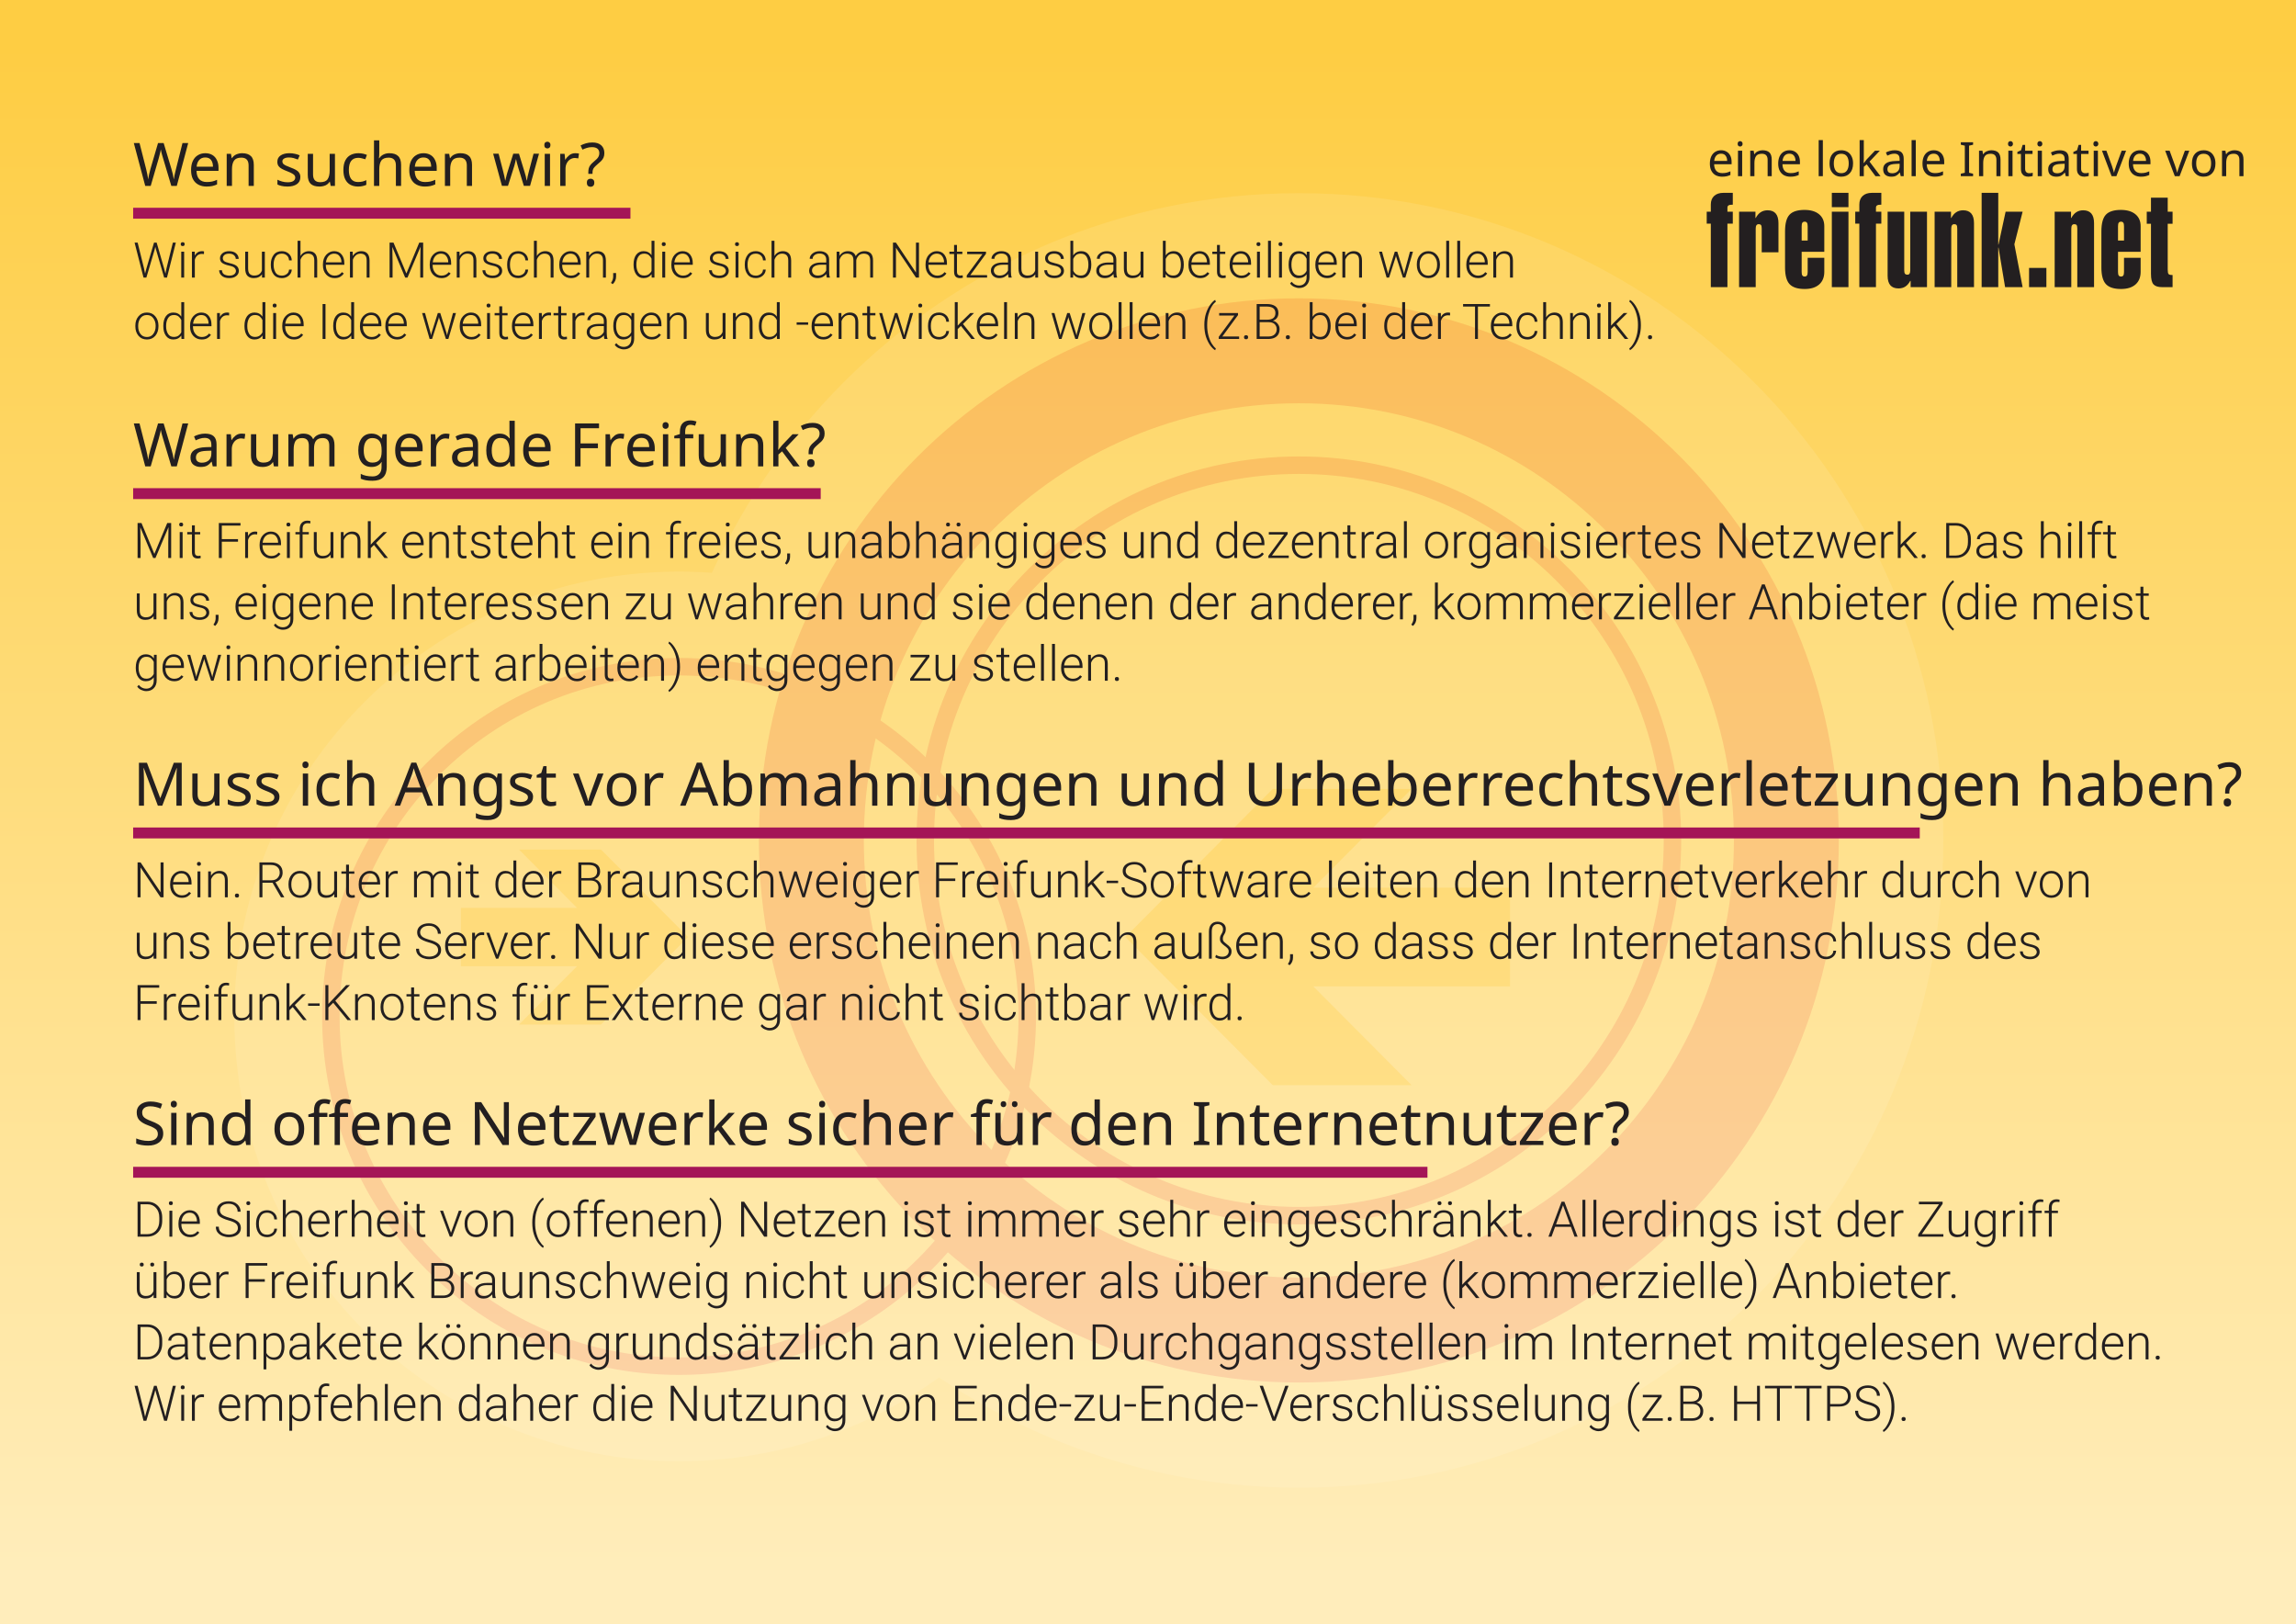
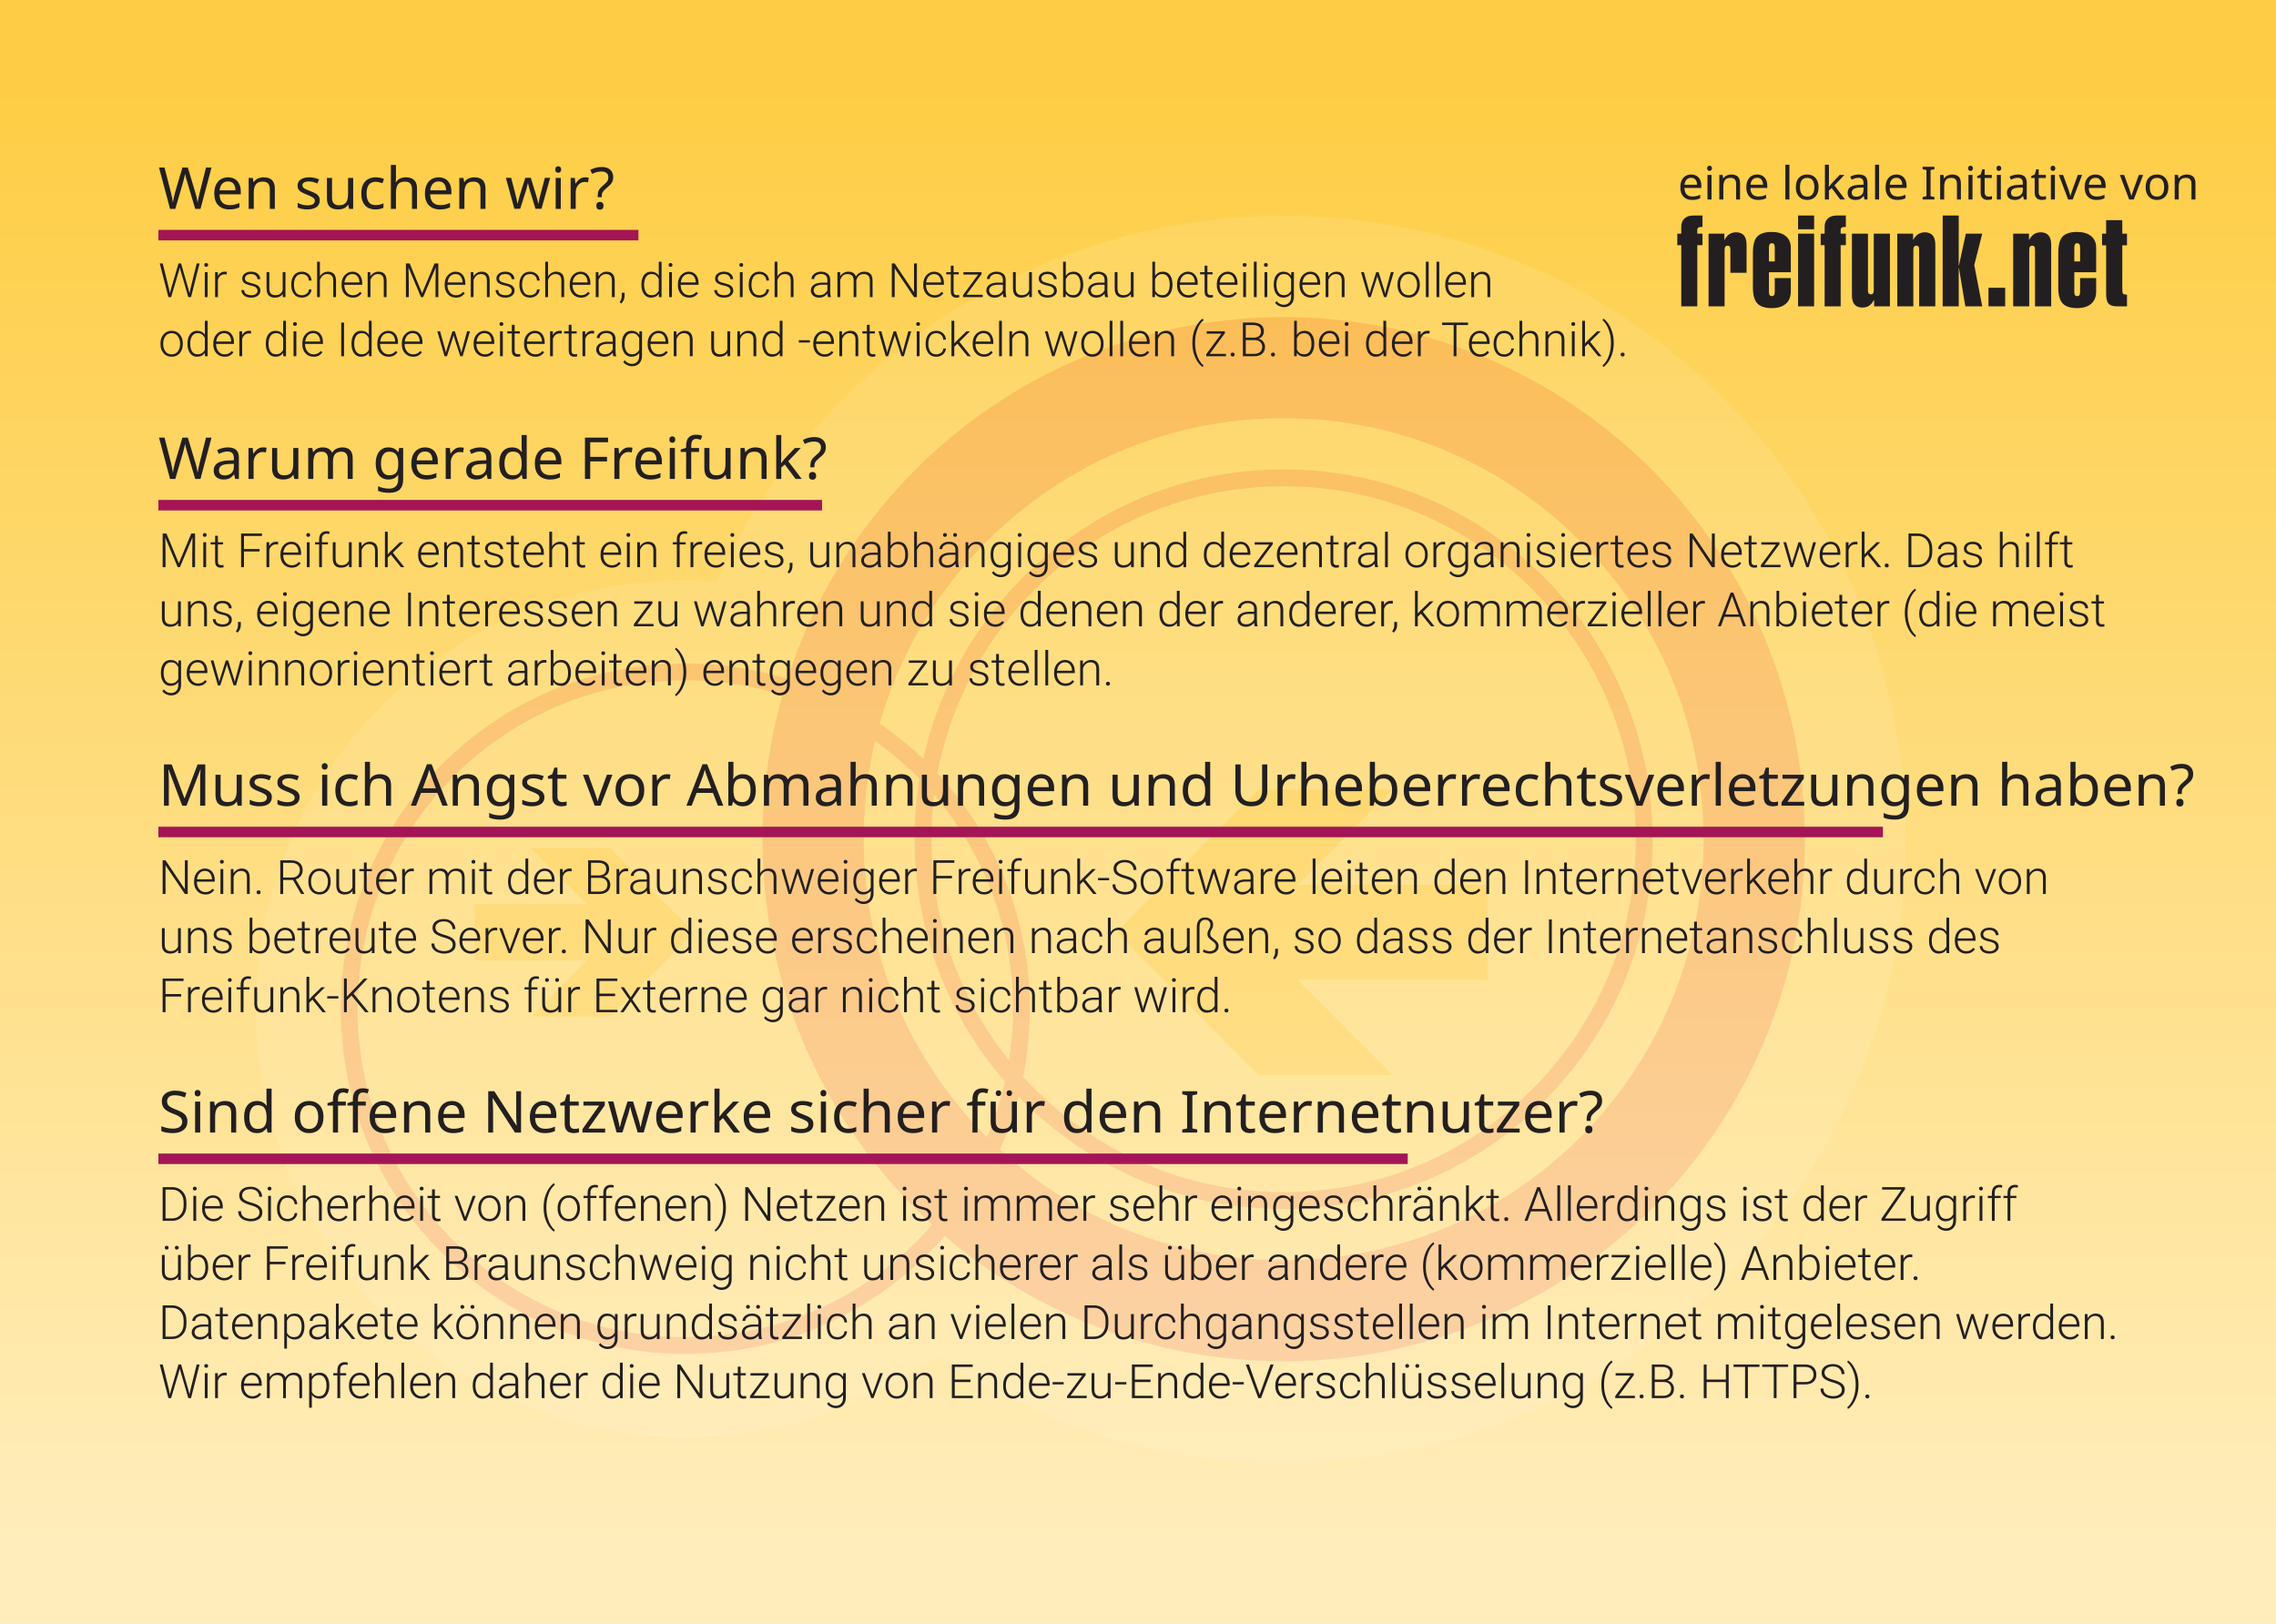
- <svg xmlns="http://www.w3.org/2000/svg" xmlns:xlink="http://www.w3.org/1999/xlink" id="svg3300" version="1.1" width="526.175" height="372.05" xml:space="preserve">
+ <svg xmlns="http://www.w3.org/2000/svg" xmlns:xlink="http://www.w3.org/1999/xlink" id="svg3300" version="1.1" width="531.496" height="379.134" xml:space="preserve">
  <defs id="defs3304">
    <clipPath clipPathUnits="userSpaceOnUse" id="clipPath3316">
      <path d="m 0,0 0,2976 4209,0 L 4209,0 0,0 z" id="path3318" />
    </clipPath>
    <clipPath clipPathUnits="userSpaceOnUse" id="clipPath3322">
      <path d="m 4209.45,-28.082 -4209.45,0 0,3004.462 4209.45,0 0,-3004.462 m -1676.42,304.461 0,0 c 653.38,0 1183.03,531.883 1183.03,1188.001 l 0,0 c 0,656.12 -529.65,1188 -1183.03,1188 -478.94,0 -891.38,-285.76 -1077.47,-696.79 -19.94,1.46 -40.05,2.2 -60.36,2.2 -450.938,0 -816.477,-365.55 -816.477,-816.48 0,-450.919 365.539,-816.47 816.477,-816.47 178.15,0 342.97,57.051 477.19,153.89 188.65,-127.75 415.99,-202.351 660.64,-202.351" id="path3324" />
    </clipPath>
    <linearGradient x1="0" y1="0" x2="1" y2="0" gradientUnits="userSpaceOnUse" gradientTransform="matrix(0,311.574,311.574,0,218.17,-13.937)" spreadMethod="pad" id="linearGradient3326">
      <stop style="stop-color:#fecd43;stop-opacity:1;" offset="0" id="stop3328" />
      <stop style="stop-color:#ffedbb;stop-opacity:1;" offset="1" id="stop3330" />
    </linearGradient>
    <clipPath clipPathUnits="userSpaceOnUse" id="clipPath3338">
      <path d="m 1395.2,324.84 c -450.938,0 -816.477,365.551 -816.477,816.47 0,450.93 365.539,816.48 816.477,816.48 20.31,0 40.42,-0.74 60.36,-2.2 -22.78,-50.31 -42.19,-102.55 -57.89,-156.32 -0.81,0.01 -1.66,0.01 -2.48,0.01 -361.96,-0.02 -655.268,-294.62 -655.272,-657.97 l 16.031,0 16.031,0 -16.031,0 -16.031,0 c 0.004,-363.341 293.312,-657.951 655.272,-657.958 126.83,0 245.23,36.168 345.54,98.796 41.35,-37.476 85.32,-72.039 131.66,-103.418 C 1738.17,381.891 1573.35,324.84 1395.2,324.84 m -0.01,190.57 C 1223.06,515.422 1067.37,585.422 954.535,698.711 841.727,812.02 771.988,968.398 771.98,1141.31 c 0.008,172.92 69.747,329.3 182.555,442.61 111.435,111.88 264.665,181.54 434.255,183.26 -25.3,-96.67 -38.77,-198.16 -38.77,-302.8 0,-41.01 2.07,-81.55 6.11,-121.48 l -104.22,104.69 -150.52,0 106.55,-107.04 -213.28,-0.01 0,-107.07 213.28,0.03 -106.55,-107.05 150.52,0 118.2,118.74 c 46.38,-249.71 170.53,-471.928 346.28,-640.362 -93.8,-56.777 -203.66,-89.406 -321.2,-89.418" id="path3340" />
    </clipPath>
    <linearGradient x1="0" y1="0" x2="1" y2="0" gradientUnits="userSpaceOnUse" gradientTransform="matrix(0,311.574,311.574,0,218.17,-13.937)" spreadMethod="pad" id="linearGradient3342">
      <stop style="stop-opacity:1;stop-color:#ffffff" offset="0" id="stop3344" />
      <stop style="stop-opacity:1;stop-color:#fcd053" offset="1" id="stop3346" />
    </linearGradient>
    <clipPath clipPathUnits="userSpaceOnUse" id="clipPath3354">
      <path d="m 2533.03,276.379 0,0 c -244.65,0 -471.99,74.601 -660.64,202.351 -46.34,31.379 -90.31,65.942 -131.66,103.418 55.33,34.551 105.17,77.161 147.87,126.184 76.8,-66.023 163.82,-120.461 258.43,-160.66 118.64,-50.41 249.28,-78.293 385.89,-78.293 0.04,0 0.08,0 0.11,0 0.07,0 0.12,0 0.2,0 204.96,0.012 396.21,62.812 554.24,170.09 158.15,107.32 283.66,259.07 358.92,437.721 50.17,119.06 77.89,250.13 77.88,387.2 0.03,205.65 -62.42,397.54 -169.24,556.23 -106.81,158.74 -257.94,284.84 -436,360.49 -118.67,50.41 -249.35,78.3 -386,78.28 -0.08,0 -0.12,0 -0.2,0 -204.96,0 -396.21,-62.81 -554.23,-170.09 -158.16,-107.32 -283.66,-259.07 -358.92,-437.72 -11.23,-26.64 -21.34,-53.9 -30.26,-81.69 -60.63,18.87 -125,29.13 -191.75,29.38 15.7,53.77 35.11,106.01 57.89,156.32 186.09,411.03 598.53,696.79 1077.47,696.79 653.38,0 1183.03,-531.88 1183.03,-1188 l 0,0 c 0,-656.118 -529.65,-1188.001 -1183.03,-1188.001 m -816.64,328.449 c -175.75,168.434 -299.9,390.652 -346.28,640.362 l 41.64,41.83 -55.62,55.88 c -4.04,39.93 -6.11,80.47 -6.11,121.48 0,104.64 13.47,206.13 38.77,302.8 2.13,0.02 4.27,0.03 6.4,0.03 64.4,0 126.51,-9.8 184.92,-28 -24.96,-87.38 -38.32,-179.66 -38.31,-274.82 l 96.3,0 96.31,0 -96.31,0 -96.3,0 c -0.04,-205.66 62.42,-397.55 169.24,-556.242 44.06,-65.488 95.65,-125.41 153.58,-178.527 -9.24,-10.621 -18.85,-20.941 -28.77,-30.91 -35.79,-35.93 -75.9,-67.512 -119.46,-93.883 m 816.64,57.16 c -165.65,0.043 -318.72,50.391 -446.3,136.871 -32.87,22.301 -64.02,47.012 -93.17,73.86 14.45,32.41 26.37,66.222 35.5,101.152 127.56,-132.121 306.19,-214.23 503.97,-214.242 387.69,0.012 701.86,315.581 701.86,704.761 0,389.18 -314.17,704.74 -701.86,704.76 -335.42,-0.02 -615.81,-236.22 -685.33,-551.95 -25.71,24.66 -53.42,47.24 -82.86,67.47 23.33,82.3 59.41,159.13 106,228.43 86.18,128.13 208.34,229.94 351.49,290.72 95.47,40.54 200.22,62.95 310.7,62.96 165.65,-0.04 318.73,-50.39 446.3,-136.87 127.51,-86.49 228.96,-209.17 289.55,-353.09 40.41,-95.97 62.77,-201.32 62.78,-312.43 -0.04,-166.61 -50.27,-320.54 -136.44,-448.72 C 3109.05,887.551 2986.89,785.73 2843.73,724.949 2748.27,684.422 2643.51,662 2533.03,661.988 m 0,129.703 c -185,0.008 -352.33,75.25 -473.6,197.008 -7.41,7.442 -14.65,15.061 -21.71,22.841 8.36,41.95 12.75,85.35 12.75,129.77 0,173.23 -66.67,330.83 -175.66,448.33 25.41,135.57 91.3,256.71 184.62,350.44 121.27,121.75 288.61,196.99 473.6,197 184.99,-0.01 352.33,-75.25 473.6,-197 121.24,-121.78 196.19,-289.86 196.2,-475.69 -0.01,-185.83 -74.96,-353.92 -196.2,-475.691 -121.27,-121.758 -288.61,-197 -473.6,-197.008 m 206.94,223.469 0,0 -180.43,181.24 361.16,0.03 0,181.21 -361.16,0 180.43,181.25 -254.87,0 -270.64,-271.87 270.64,-271.86 254.87,0 M 1968.9,896.422 c -72.53,72.726 -131.24,159.388 -171.72,255.528 -40.4,95.97 -62.76,201.32 -62.77,312.44 0.01,64.54 7.56,127.19 21.81,187.16 28.39,-20.3 55.03,-42.94 79.63,-67.63 1.53,-1.54 3.07,-3.1 4.59,-4.66 -6.11,-37.39 -9.28,-75.75 -9.28,-114.87 l 16.03,0 16.03,0 -16.03,0 -16.03,0 c 0,-176.73 64.8,-338.3 171.84,-462.01 -8.27,-36.65 -19.74,-72.071 -34.1,-105.958 m 41.88,146.718 c -92.33,115.3 -147.55,261.73 -147.56,421.25 0,28.52 1.77,56.63 5.2,84.21 93.51,-109.48 149.98,-251.69 149.98,-407.29 0,-33.4 -2.6,-66.19 -7.62,-98.17" id="path3356" />
    </clipPath>
    <linearGradient x1="0" y1="0" x2="1" y2="0" gradientUnits="userSpaceOnUse" gradientTransform="matrix(0,311.574,311.574,0,218.17,-13.937)" spreadMethod="pad" id="linearGradient3358">
      <stop style="stop-opacity:1;stop-color:#ffffff" offset="0" id="stop3360" />
      <stop style="stop-opacity:1;stop-color:#fcd053" offset="1" id="stop3362" />
    </linearGradient>
    <clipPath clipPathUnits="userSpaceOnUse" id="clipPath3370">
      <path d="m 1395.19,483.352 c -361.96,0.007 -655.268,294.617 -655.272,657.958 l 16.031,0 16.031,0 -16.031,0 -16.031,0 c 0.004,363.35 293.312,657.95 655.272,657.97 0.82,0 1.67,0 2.48,-0.01 66.75,-0.25 131.12,-10.51 191.75,-29.38 -3.26,-10.16 -6.36,-20.38 -9.31,-30.68 -58.41,18.2 -120.52,28 -184.92,28 -2.13,0 -4.27,-0.01 -6.4,-0.03 C 1219.2,1765.46 1065.97,1695.8 954.535,1583.92 841.727,1470.61 771.988,1314.23 771.98,1141.31 771.988,968.398 841.727,812.02 954.535,698.711 1067.37,585.422 1223.06,515.422 1395.19,515.41 c 117.54,0.012 227.4,32.641 321.2,89.418 43.56,26.371 83.67,57.953 119.46,93.883 9.92,9.969 19.53,20.289 28.77,30.91 7.88,-7.223 15.87,-14.32 23.98,-21.289 -42.7,-49.023 -92.54,-91.633 -147.87,-126.184 -100.31,-62.628 -218.71,-98.796 -345.54,-98.796 m 598.37,389.367 c -8.39,7.722 -16.61,15.621 -24.66,23.703 14.36,33.887 25.83,69.308 34.1,105.958 8.43,-9.739 17.12,-19.239 26.06,-28.509 -9.13,-34.93 -21.05,-68.742 -35.5,-101.152 m 44.16,138.821 c -9.29,10.25 -18.28,20.79 -26.94,31.6 5.02,31.98 7.62,64.77 7.62,98.17 0,155.6 -56.47,297.81 -149.98,407.29 1.72,13.81 3.85,27.5 6.39,41.04 108.99,-117.5 175.66,-275.1 175.66,-448.33 0,-44.42 -4.39,-87.82 -12.75,-129.77 m -197.28,567.72 c -1.52,1.56 -3.06,3.12 -4.59,4.66 -24.6,24.69 -51.24,47.33 -79.63,67.63 2.65,11.14 5.52,22.17 8.62,33.12 29.44,-20.23 57.15,-42.81 82.86,-67.47 -2.75,-12.52 -5.18,-25.18 -7.26,-37.94" id="path3372" />
    </clipPath>
    <linearGradient x1="0" y1="0" x2="1" y2="0" gradientUnits="userSpaceOnUse" gradientTransform="matrix(0,311.574,311.574,0,218.17,-13.937)" spreadMethod="pad" id="linearGradient3374">
      <stop style="stop-opacity:1;stop-color:#f8ccdc" offset="0" id="stop3376" />
      <stop style="stop-opacity:1;stop-color:#f6a344" offset="1" id="stop3378" />
    </linearGradient>
    <clipPath clipPathUnits="userSpaceOnUse" id="clipPath3386">
      <path d="m 2739.97,1015.16 -254.87,0 -270.64,271.86 270.64,271.87 254.87,0 -180.43,-181.25 361.16,0 0,-181.21 -361.16,-0.03 180.43,-181.24" id="path3388" />
    </clipPath>
    <linearGradient x1="0" y1="0" x2="1" y2="0" gradientUnits="userSpaceOnUse" gradientTransform="matrix(0,311.574,311.574,0,218.17,-13.937)" spreadMethod="pad" id="linearGradient3390">
      <stop style="stop-opacity:1;stop-color:#feebca" offset="0" id="stop3392" />
      <stop style="stop-opacity:1;stop-color:#fbbf28" offset="1" id="stop3394" />
    </linearGradient>
    <clipPath clipPathUnits="userSpaceOnUse" id="clipPath3402">
      <path d="m 1251.91,1126.45 -150.52,0 106.55,107.05 -213.28,-0.03 0,107.07 213.28,0.01 -106.55,107.04 150.52,0 104.22,-104.69 55.62,-55.88 -41.64,-41.83 -118.2,-118.74" id="path3404" />
    </clipPath>
    <linearGradient x1="0" y1="0" x2="1" y2="0" gradientUnits="userSpaceOnUse" gradientTransform="matrix(0,311.574,311.574,0,218.17,-13.937)" spreadMethod="pad" id="linearGradient3406">
      <stop style="stop-opacity:1;stop-color:#feebca" offset="0" id="stop3408" />
      <stop style="stop-opacity:1;stop-color:#fbbf28" offset="1" id="stop3410" />
    </linearGradient>
    <clipPath clipPathUnits="userSpaceOnUse" id="clipPath3418">
      <path d="m 2533.23,469.379 c -0.08,0 -0.13,0 -0.2,0 -0.03,0 -0.07,0 -0.11,0 -136.61,0 -267.25,27.883 -385.89,78.293 -94.61,40.199 -181.63,94.637 -258.43,160.66 -8.11,6.969 -16.1,14.066 -23.98,21.289 -57.93,53.117 -109.52,113.039 -153.58,178.527 -106.82,158.692 -169.28,350.582 -169.24,556.242 l 96.3,0 96.31,0 -96.31,0 -96.3,0 c -0.01,95.16 13.35,187.44 38.31,274.82 2.95,10.3 6.05,20.52 9.31,30.68 8.92,27.79 19.03,55.05 30.26,81.69 75.26,178.65 200.76,330.4 358.92,437.72 158.02,107.28 349.27,170.09 554.23,170.09 0.08,0 0.12,0 0.2,0 136.65,0.02 267.33,-27.87 386,-78.28 178.06,-75.65 329.19,-201.75 436,-360.49 106.82,-158.69 169.27,-350.58 169.24,-556.23 0.01,-137.07 -27.71,-268.14 -77.88,-387.2 C 3371.13,898.539 3245.62,746.789 3087.47,639.469 2929.44,532.191 2738.19,469.391 2533.23,469.379 m -539.67,403.34 c 29.15,-26.848 60.3,-51.559 93.17,-73.86 127.58,-86.48 280.65,-136.828 446.3,-136.871 110.48,0.012 215.24,22.434 310.7,62.961 143.16,60.781 265.32,162.602 351.49,290.721 86.17,128.18 136.4,282.11 136.44,448.72 -0.01,111.11 -22.37,216.46 -62.78,312.43 -60.59,143.92 -162.04,266.6 -289.55,353.09 -127.57,86.48 -280.65,136.83 -446.3,136.87 -110.48,-0.01 -215.23,-22.42 -310.7,-62.96 -143.15,-60.78 -265.31,-162.59 -351.49,-290.72 -46.59,-69.3 -82.67,-146.13 -106,-228.43 -3.1,-10.95 -5.97,-21.98 -8.62,-33.12 -14.25,-59.97 -21.8,-122.62 -21.81,-187.16 0.01,-111.12 22.37,-216.47 62.77,-312.44 40.48,-96.14 99.19,-182.802 171.72,-255.528 8.05,-8.082 16.27,-15.981 24.66,-23.703" id="path3420" />
    </clipPath>
    <linearGradient x1="0" y1="0" x2="1" y2="0" gradientUnits="userSpaceOnUse" gradientTransform="matrix(0,311.574,311.574,0,218.17,-13.937)" spreadMethod="pad" id="linearGradient3422">
      <stop style="stop-opacity:1;stop-color:#f8ccdc" offset="0" id="stop3424" />
      <stop style="stop-opacity:1;stop-color:#f6a344" offset="1" id="stop3426" />
    </linearGradient>
    <clipPath clipPathUnits="userSpaceOnUse" id="clipPath3434">
      <path d="m 2533.03,759.629 c -197.78,0.012 -376.41,82.121 -503.97,214.242 -8.94,9.27 -17.63,18.77 -26.06,28.509 -107.04,123.71 -171.84,285.28 -171.84,462.01 l 16.03,0 16.03,0 -16.03,0 -16.03,0 c 0,39.12 3.17,77.48 9.28,114.87 2.08,12.76 4.51,25.42 7.26,37.94 69.52,315.73 349.91,551.93 685.33,551.95 387.69,-0.02 701.86,-315.58 701.86,-704.76 0,-389.18 -314.17,-704.749 -701.86,-704.761 m -495.31,251.911 c 7.06,-7.78 14.3,-15.399 21.71,-22.841 121.27,-121.758 288.6,-197 473.6,-197.008 184.99,0.008 352.33,75.25 473.6,197.008 121.24,121.771 196.19,289.861 196.2,475.691 -0.01,185.83 -74.96,353.91 -196.2,475.69 -121.27,121.75 -288.61,196.99 -473.6,197 -184.99,-0.01 -352.33,-75.25 -473.6,-197 -93.32,-93.73 -159.21,-214.87 -184.62,-350.44 -2.54,-13.54 -4.67,-27.23 -6.39,-41.04 -3.43,-27.58 -5.2,-55.69 -5.2,-84.21 0.01,-159.52 55.23,-305.95 147.56,-421.25 8.66,-10.81 17.65,-21.35 26.94,-31.6" id="path3436" />
    </clipPath>
    <linearGradient x1="0" y1="0" x2="1" y2="0" gradientUnits="userSpaceOnUse" gradientTransform="matrix(0,311.574,311.574,0,218.17,-13.937)" spreadMethod="pad" id="linearGradient3438">
      <stop style="stop-opacity:1;stop-color:#f8ccdc" offset="0" id="stop3440" />
      <stop style="stop-opacity:1;stop-color:#f6a344" offset="1" id="stop3442" />
    </linearGradient>
-     <linearGradient xlink:href="#linearGradient3326" id="linearGradient5866" x1="14.173" y1="14.176" x2="14.173" y2="357.877" gradientUnits="userSpaceOnUse" gradientTransform="matrix(0.8106313,0,0,0.8149533,-2.796976,-300.4216)" />
+     <linearGradient xlink:href="#linearGradient3326" id="linearGradient5866" x1="14.173" y1="14.176" x2="14.173" y2="357.877" gradientUnits="userSpaceOnUse" gradientTransform="matrix(0.7973423,0,0,0.8,0.6992406,-297.6399)" />
  </defs>
-   <g id="g3308" transform="matrix(1.25,0,0,-1.25,0,372.0499)">
-     <rect style="fill:url(#linearGradient5866);fill-opacity:1;stroke:none" id="rect5858" width="432.283" height="308.976" x="-5.669" y="-303.307" transform="scale(1,-1)" />
-     <g transform="matrix(0.7204027,0,0,0.7204027,42.56381,24.92921)" id="g10" style="opacity:0.1">
+   <g id="g3308" transform="matrix(1.25,0,0,-1.25,2.657485,375.5905)">
+     <rect style="fill:url(#linearGradient5866);fill-opacity:1;stroke:none" id="rect5858" width="425.197" height="303.307" x="-2.126" y="-300.472" transform="scale(1,-1)" />
+     <g transform="matrix(0.7085928,0,0,0.7071842,45.31641,27.20241)" id="g10" style="opacity:0.1">
      <path d="m 0.547,119.921 c 0,62.512 50.674,113.186 113.185,113.186 62.511,0 113.186,-50.674 113.186,-113.186 C 226.918,57.41 176.243,6.736 113.732,6.736 51.221,6.736 0.547,57.41 0.547,119.921" style="fill:#ffffff;fill-opacity:1;fill-rule:nonzero;stroke:none" id="path14" />
      <path d="m 107.47,164.708 c 0,90.957 73.423,164.69 163.999,164.69 90.576,0 164,-73.733 164,-164.69 0,-90.957 -73.424,-164.69 -164,-164.69 C 180.893,0.018 107.47,73.751 107.47,164.708" style="fill:#ffffff;fill-opacity:1;fill-rule:nonzero;stroke:none" id="path16" />
      <path d="m 25.115,119.922 c 0,49.148 39.675,88.99 88.617,88.99 48.942,0 88.617,-39.842 88.617,-88.99 0,-49.149 -39.675,-88.99 -88.617,-88.99 -48.943,0 -88.617,39.841 -88.617,88.99 z" style="fill:none;stroke:#dc0067;stroke-width:4.445;stroke-linecap:butt;stroke-linejoin:miter;stroke-miterlimit:3.864;stroke-opacity:1;stroke-dasharray:none" id="path18" />
      <path d="m 227.306,140.121 37.517,37.687 35.332,0 -25.01,-25.125 50.065,0.001 0,-25.122 -50.065,-0.004 25.01,-25.125 -35.332,0 -37.517,37.688" style="fill:#ffb400;fill-opacity:1;fill-rule:nonzero;stroke:none" id="path20" />
      <path d="m 116.027,140.121 -22.157,22.258 -20.867,0 14.771,-14.839 -29.566,-0.001 0,-14.842 29.566,0.004 -14.771,-14.839 20.867,0 22.157,22.259" style="fill:#ffb400;fill-opacity:1;fill-rule:nonzero;stroke:none" id="path22" />
      <path d="m 147.406,164.709 c 0,68.807 55.544,124.585 124.063,124.585 68.519,0 124.063,-55.778 124.063,-124.585 0,-68.808 -55.544,-124.586 -124.063,-124.586 -68.519,0 -124.063,55.778 -124.063,124.586 z" style="fill:none;stroke:#dc0067;stroke-width:26.701;stroke-linecap:butt;stroke-linejoin:miter;stroke-miterlimit:3.864;stroke-opacity:1;stroke-dasharray:none" id="path24" />
      <path d="m 176.392,164.709 c 0,52.731 42.567,95.477 95.077,95.477 52.51,0 95.076,-42.746 95.076,-95.477 0,-52.731 -42.566,-95.477 -95.076,-95.477 -52.51,0 -95.077,42.746 -95.077,95.477 z" style="fill:none;stroke:#dc0067;stroke-width:4.445;stroke-linecap:butt;stroke-linejoin:miter;stroke-miterlimit:3.864;stroke-opacity:1;stroke-dasharray:none" id="path26" />
    </g>
-     <g id="g4458" transform="translate(-11.2,11.2)">
+     <g id="g4458" transform="matrix(0.9836066,0,0,0.9816514,-7.566029,13.72512)">
      <path d="m 35.61,246.355 91.175,0 0,2 -91.175,0 z" style="fill:#a41557;fill-opacity:1;fill-rule:nonzero;stroke:none" id="path3446" />
      <text y="-252.355" x="35.61" id="text3456" transform="scale(1,-1)">
        <tspan y="-252.355" x="35.61" id="tspan3458" style="font-size:11px;font-variant:normal;font-weight:normal;writing-mode:lr-tb;fill:#231f20;fill-opacity:1;fill-rule:nonzero;stroke:none;font-family:Oswald;-inkscape-font-specification:Oswald-Regular">Wen suchen wir?</tspan>
      </text>
      <text y="-235.555" x="35.61" id="text3460" transform="scale(1,-1)">
        <tspan y="-235.555" x="35.61" id="tspan3464" style="font-size:9px;font-variant:normal;font-weight:300;writing-mode:lr-tb;fill:#231f20;fill-opacity:1;fill-rule:nonzero;stroke:none;font-family:Roboto;-inkscape-font-specification:Roboto">Wir suchen Menschen, die sich am Netzausbau beteiligen wollen</tspan>
        <tspan id="tspan3506" y="-224.305" x="35.61" style="font-size:9px;font-variant:normal;font-weight:300;writing-mode:lr-tb;fill:#231f20;fill-opacity:1;fill-rule:nonzero;stroke:none;font-family:Roboto;-inkscape-font-specification:Roboto">oder die Idee weitertragen und -entwickeln wollen (z.B. bei der Technik).</tspan>
      </text>
    </g>
-     <g id="g4466" transform="translate(-11.2,9.6)">
+     <g id="g4466" transform="matrix(0.9836066,0,0,0.9816514,-7.566029,12.15448)">
      <path d="m 35.61,196.556 126.057,0 0,2 -126.057,0 0,-2 z" style="fill:#a41557;fill-opacity:1;fill-rule:nonzero;stroke:none" id="path3448" />
      <text y="-202.555" x="35.61" id="text3466" transform="scale(1,-1)">
        <tspan id="tspan3468" y="-202.555" x="35.61 44.003 49.287 53.359 58.798 66.986 69.33 74.685 79.855 83.987 89.244 94.962 100.083" style="font-size:11px;font-variant:normal;font-weight:normal;writing-mode:lr-tb;fill:#231f20;fill-opacity:1;fill-rule:nonzero;stroke:none;font-family:Oswald;-inkscape-font-specification:Oswald-Regular">Warum gerade Freifunk?</tspan>
      </text>
      <text y="-185.755" x="35.61" id="text3470" transform="scale(1,-1)">
        <tspan id="tspan3513" y="-185.755" x="35.61" style="font-size:9px;font-variant:normal;font-weight:300;writing-mode:lr-tb;fill:#231f20;fill-opacity:1;fill-rule:nonzero;stroke:none;font-family:Roboto;-inkscape-font-specification:Roboto">Mit Freifunk entsteht ein freies, unabhängiges und dezentral organisiertes Netzwerk. Das hilft </tspan>
        <tspan id="tspan3517" y="-174.505" x="35.61" style="font-size:9px;font-variant:normal;font-weight:300;writing-mode:lr-tb;fill:#231f20;fill-opacity:1;fill-rule:nonzero;stroke:none;font-family:Roboto;-inkscape-font-specification:Roboto">uns, eigene Interessen zu wahren und sie denen der anderer, kommerzieller Anbieter (die meist</tspan>
        <tspan y="-163.255" x="35.61" style="font-size:9px;font-variant:normal;font-weight:300;writing-mode:lr-tb;fill:#231f20;fill-opacity:1;fill-rule:nonzero;stroke:none;font-family:Roboto;-inkscape-font-specification:Roboto" id="tspan4508">gewinnorientiert arbeiten) entgegen zu stellen.</tspan>
        <tspan id="tspan3515" y="-152.005" x="35.61" style="font-size:9px;font-variant:normal;font-weight:300;writing-mode:lr-tb;fill:#231f20;fill-opacity:1;fill-rule:nonzero;stroke:none;font-family:Roboto;-inkscape-font-specification:Roboto" />
      </text>
    </g>
-     <g id="g4476" transform="translate(-11.2,8)">
+     <g id="g4476" transform="matrix(0.9836066,0,0,0.9816514,-7.566029,10.58384)">
      <path d="m 35.61,135.956 327.551,0 0,2 -327.551,0 0,-2 z" style="fill:#a41557;fill-opacity:1;fill-rule:nonzero;stroke:none" id="path3450" />
      <text y="-141.955" x="35.61" id="text3478" transform="scale(1,-1)">
        <tspan y="-141.955" x="35.61" id="tspan3480" style="font-size:11px;font-variant:normal;font-weight:normal;writing-mode:lr-tb;fill:#231f20;fill-opacity:1;fill-rule:nonzero;stroke:none;font-family:Oswald;-inkscape-font-specification:Oswald-Regular">Muss ich Angst vor Abmahnungen und Urheberrechtsverletzungen haben?</tspan>
      </text>
      <text y="-125.155" x="35.61" id="text3482" transform="scale(1,-1)">
        <tspan id="tspan3524" y="-125.155" x="35.61" style="font-size:9px;font-variant:normal;font-weight:300;writing-mode:lr-tb;fill:#231f20;fill-opacity:1;fill-rule:nonzero;stroke:none;font-family:Roboto;-inkscape-font-specification:Roboto">Nein. Router mit der Braunschweiger Freifunk-Software leiten den Internetverkehr durch von </tspan>
        <tspan y="-113.905" x="35.61" style="font-size:9px;font-variant:normal;font-weight:300;writing-mode:lr-tb;fill:#231f20;fill-opacity:1;fill-rule:nonzero;stroke:none;font-family:Roboto;-inkscape-font-specification:Roboto" id="tspan4516">uns betreute Server. Nur diese erscheinen nach außen, so dass der Internetanschluss des </tspan>
        <tspan y="-102.655" x="35.61" style="font-size:9px;font-variant:normal;font-weight:300;writing-mode:lr-tb;fill:#231f20;fill-opacity:1;fill-rule:nonzero;stroke:none;font-family:Roboto;-inkscape-font-specification:Roboto" id="tspan4354">Freifunk-Knotens für Externe gar nicht sichtbar wird.</tspan>
      </text>
      <text xml:space="preserve" style="font-size:12px;font-style:normal;font-variant:normal;font-weight:normal;font-stretch:normal;line-height:125%;letter-spacing:0px;word-spacing:0px;fill:#000000;fill-opacity:1;stroke:none;font-family:Roboto;-inkscape-font-specification:Roboto" x="43.635" y="190.044" id="text4344" transform="matrix(0.8,0,0,-0.8,11.2,289.6399)">
        <tspan id="tspan4346" x="43.635" y="190.044"> </tspan>
      </text>
    </g>
-     <g id="g4485" transform="translate(-11.2,6.4)">
+     <g id="g4485" transform="matrix(0.9836066,0,0,0.9816514,-7.566029,9.013194)">
      <path d="m 35.61,75.356 237.294,0 0,2 -237.294,0 0,-2 z" style="fill:#a41557;fill-opacity:1;fill-rule:nonzero;stroke:none" id="path3452" />
      <text y="-81.355" x="35.61" id="text3490" transform="scale(1,-1)">
        <tspan y="-81.355" x="35.61" id="tspan3492" style="font-size:11px;font-variant:normal;font-weight:normal;writing-mode:lr-tb;fill:#231f20;fill-opacity:1;fill-rule:nonzero;stroke:none;font-family:Oswald;-inkscape-font-specification:Oswald-Regular">Sind offene Netzwerke sicher für den Internetnutzer?</tspan>
      </text>
      <text y="-64.555" x="35.61" id="text3494" transform="scale(1,-1)">
        <tspan id="tspan3537" y="-64.555" x="35.61" style="font-size:9px;font-variant:normal;font-weight:300;writing-mode:lr-tb;fill:#231f20;fill-opacity:1;fill-rule:nonzero;stroke:none;font-family:Roboto;-inkscape-font-specification:Roboto">Die Sicherheit von (offenen) Netzen ist immer sehr eingeschränkt. Allerdings ist der Zugriff </tspan>
        <tspan y="-53.305" x="35.61" style="font-size:9px;font-variant:normal;font-weight:300;writing-mode:lr-tb;fill:#231f20;fill-opacity:1;fill-rule:nonzero;stroke:none;font-family:Roboto;-inkscape-font-specification:Roboto" id="tspan4520">über Freifunk Braunschweig nicht unsicherer als über andere (kommerzielle) Anbieter.</tspan>
        <tspan id="tspan3541" y="-42.055" x="35.61" style="font-size:9px;font-variant:normal;font-weight:300;writing-mode:lr-tb;fill:#231f20;fill-opacity:1;fill-rule:nonzero;stroke:none;font-family:Roboto;-inkscape-font-specification:Roboto">Datenpakete können grundsätzlich an vielen Durchgangsstellen im Internet mitgelesen werden.</tspan>
        <tspan y="-30.805" x="35.61" style="font-size:9px;font-variant:normal;font-weight:300;writing-mode:lr-tb;fill:#231f20;fill-opacity:1;fill-rule:nonzero;stroke:none;font-family:Roboto;-inkscape-font-specification:Roboto" id="tspan4524">Wir empfehlen daher die Nutzung von Ende-zu-Ende-Verschlüsselung (z.B. HTTPS).</tspan>
      </text>
    </g>
-     <g id="g4497" transform="translate(0,-1.6)">
+     <g id="g4497" transform="matrix(0.9836066,0,0,0.9816514,3.450365,1.159983)">
      <text y="-266.944" x="312.998" transform="scale(1,-1)" id="text236">
        <tspan style="font-size:8.7px;font-variant:normal;font-weight:normal;writing-mode:lr-tb;fill:#231f20;fill-opacity:1;fill-rule:nonzero;stroke:none;font-family:Oswald;-inkscape-font-specification:Oswald-Regular" x="312.998 317.076 319.319 323.632 327.595 329.362 331.549 335.708 339.972 344.155 346.309 350.272 352.039 354.366 358.669 360.981 364.059 366.309 370.498 373.576 375.958 379.767 383.731 385.498 389.34 393.498" y="-266.944" id="tspan238">eine lokale Initiative von</tspan>
      </text>
      <path id="path240" style="fill:#231f20;fill-opacity:1;fill-rule:nonzero;stroke:none" d="m 316.7,246.606 0,11.636 0.984,0 0,2.192 -0.984,0 0,0.738 c 0,0.203 0.074,0.346 0.222,0.428 0.149,0.082 0.403,0.123 0.762,0.123 l 0,2.168 -1.723,0 c -0.726,0 -1.293,-0.19 -1.699,-0.569 -0.406,-0.378 -0.609,-0.904 -0.609,-1.576 l 0,-1.312 -0.75,0 0,-2.192 0.75,0 0,-11.636 3.047,0 z m 5.184,0 0,10.722 c 0,0.282 0.045,0.489 0.135,0.621 0.09,0.133 0.228,0.2 0.416,0.2 0.203,0 0.345,-0.057 0.428,-0.17 0.082,-0.114 0.123,-0.33 0.123,-0.651 l 0,-4.336 3.07,0 0,5.344 c 0,0.781 -0.166,1.369 -0.498,1.764 -0.332,0.394 -0.83,0.592 -1.494,0.592 -0.477,0 -0.895,-0.116 -1.254,-0.346 -0.36,-0.231 -0.668,-0.588 -0.926,-1.072 l -0.047,0 0,1.16 -3,0 0,-13.828 3.047,0 z m 8.555,11.806 c 0.086,0.129 0.227,0.194 0.422,0.194 0.195,0 0.336,-0.065 0.422,-0.194 0.086,-0.129 0.129,-0.345 0.129,-0.65 l 0,-2.613 -1.102,0 0,2.613 c 0,0.305 0.043,0.521 0.129,0.65 z m -0.129,-5.326 4.149,0 0,4.699 c 0,0.93 -0.321,1.659 -0.961,2.186 -0.641,0.527 -1.528,0.791 -2.66,0.791 -1.289,0 -2.207,-0.293 -2.754,-0.879 -0.547,-0.586 -0.82,-1.605 -0.82,-3.059 l 0,-6.621 c 0,-1.437 0.277,-2.453 0.832,-3.047 0.554,-0.593 1.476,-0.89 2.765,-0.89 1.141,0 2.026,0.275 2.655,0.826 0.628,0.551 0.943,1.326 0.943,2.326 l 0,2.567 -3.047,0 0,-2.59 c 0,-0.305 -0.043,-0.522 -0.129,-0.651 -0.086,-0.129 -0.227,-0.193 -0.422,-0.193 -0.195,0 -0.336,0.064 -0.422,0.193 -0.086,0.129 -0.129,0.346 -0.129,0.651 l 0,3.691 z m 8.579,-6.48 0,13.828 -3.047,0 0,-13.828 3.047,0 z m 0,14.66 0,2.625 -3.047,0 0,-2.625 3.047,0 z m 5.042,-14.66 0,11.636 0.984,0 0,2.192 -0.984,0 0,0.738 c 0,0.203 0.074,0.346 0.222,0.428 0.149,0.082 0.403,0.123 0.762,0.123 l 0,2.168 -1.723,0 c -0.726,0 -1.293,-0.19 -1.699,-0.569 -0.406,-0.378 -0.609,-0.904 -0.609,-1.576 l 0,-1.312 -0.75,0 0,-2.192 0.75,0 0,-11.636 3.047,0 z m 6.286,13.828 0,-10.735 c 0,-0.289 -0.041,-0.496 -0.123,-0.621 -0.082,-0.125 -0.217,-0.187 -0.405,-0.187 -0.203,0 -0.349,0.058 -0.439,0.176 -0.09,0.117 -0.135,0.328 -0.135,0.632 l 0,10.735 -3.047,0 0,-11.742 c 0,-0.774 0.166,-1.354 0.498,-1.741 0.332,-0.386 0.83,-0.58 1.494,-0.58 0.485,0 0.901,0.112 1.248,0.334 0.348,0.223 0.651,0.573 0.909,1.049 l 0.07,0 0,-1.148 3,0 0,13.828 -3.07,0 z m 7.517,-13.828 0,10.722 c 0,0.282 0.045,0.489 0.135,0.621 0.089,0.133 0.228,0.2 0.416,0.2 0.203,0 0.345,-0.057 0.428,-0.17 0.082,-0.114 0.123,-0.33 0.123,-0.651 l 0,-10.722 3.07,0 0,11.73 c 0,0.781 -0.166,1.369 -0.498,1.764 -0.332,0.394 -0.83,0.592 -1.494,0.592 -0.477,0 -0.895,-0.116 -1.254,-0.346 -0.36,-0.231 -0.668,-0.588 -0.926,-1.072 l -0.047,0 0,1.16 -3,0 0,-13.828 3.047,0 z m 8.619,0 0,7.242 0.047,0 1.207,-7.242 3.211,0 -1.512,7.851 1.512,5.977 -3.117,0 -1.301,-6.024 -0.047,0 0,9.481 -3.047,0 0,-17.285 3.047,0 z m 8.824,0 0,3.527 -3.176,0 0,-3.527 3.176,0 z m 4.566,0 0,10.722 c 0,0.282 0.045,0.489 0.135,0.621 0.089,0.133 0.228,0.2 0.416,0.2 0.203,0 0.345,-0.057 0.427,-0.17 0.082,-0.114 0.123,-0.33 0.123,-0.651 l 0,-10.722 3.071,0 0,11.73 c 0,0.781 -0.166,1.369 -0.498,1.764 -0.332,0.394 -0.83,0.592 -1.494,0.592 -0.477,0 -0.895,-0.116 -1.254,-0.346 -0.36,-0.231 -0.668,-0.588 -0.926,-1.072 l -0.047,0 0,1.16 -3,0 0,-13.828 3.047,0 z m 8.694,11.806 c 0.086,0.129 0.226,0.194 0.422,0.194 0.195,0 0.335,-0.065 0.421,-0.194 0.086,-0.129 0.129,-0.345 0.129,-0.65 l 0,-2.613 -1.101,0 0,2.613 c 0,0.305 0.043,0.521 0.129,0.65 z m -0.129,-5.326 4.148,0 0,4.699 c 0,0.93 -0.32,1.659 -0.961,2.186 -0.64,0.527 -1.527,0.791 -2.66,0.791 -1.289,0 -2.207,-0.293 -2.754,-0.879 -0.547,-0.586 -0.82,-1.605 -0.82,-3.059 l 0,-6.621 c 0,-1.437 0.277,-2.453 0.832,-3.047 0.555,-0.593 1.476,-0.89 2.766,-0.89 1.14,0 2.025,0.275 2.654,0.826 0.629,0.551 0.943,1.326 0.943,2.326 l 0,2.567 -3.047,0 0,-2.59 c 0,-0.305 -0.043,-0.522 -0.129,-0.651 -0.086,-0.129 -0.226,-0.193 -0.421,-0.193 -0.196,0 -0.336,0.064 -0.422,0.193 -0.086,0.129 -0.129,0.346 -0.129,0.651 l 0,3.691 z m 6.043,5.133 0,-9.188 c 0,-0.937 0.154,-1.576 0.463,-1.916 0.308,-0.339 0.834,-0.509 1.576,-0.509 l 1.922,0 0,2.226 -0.106,0 c -0.312,0 -0.521,0.057 -0.627,0.17 -0.105,0.113 -0.158,0.385 -0.158,0.815 l 0,8.402 0.891,0 0,2.215 -0.891,0 0,2.566 -3.07,0 0,-2.566 -0.774,0 0,-2.215 0.774,0" />
    </g>
-     <flowRoot xml:space="preserve" id="flowRoot4526" style="font-size:12px;font-style:normal;font-variant:normal;font-weight:normal;font-stretch:normal;text-align:center;line-height:125%;letter-spacing:0px;word-spacing:0px;text-anchor:middle;fill:#000000;fill-opacity:1;stroke:none;font-family:Roboto;-inkscape-font-specification:Roboto" transform="matrix(1.085227,0,0,-1.289433,-74.35579,450.231)">
+     <flowRoot xml:space="preserve" id="flowRoot4526" style="font-size:12px;font-style:normal;font-variant:normal;font-weight:normal;font-stretch:normal;text-align:center;line-height:125%;letter-spacing:0px;word-spacing:0px;text-anchor:middle;fill:#000000;fill-opacity:1;stroke:none;font-family:Roboto;-inkscape-font-specification:Roboto" transform="matrix(1.067436,0,0,-1.265773,-69.68648,444.7004)">
      <flowRegion id="flowRegion4528">
        <rect id="rect4530" width="466.785" height="20.669" x="30.43" y="326.692" style="font-weight:normal;text-align:center;text-anchor:middle;-inkscape-font-specification:Roboto" />
      </flowRegion>
      <flowPara id="flowPara4532" style="font-size:9.468px;font-style:normal;font-variant:normal;font-weight:normal;font-stretch:normal;font-family:Oswald;-inkscape-font-specification:Oswald">Freifunk Braunschweig - Stratum 0 e.V. - Schimmel-Hof, Hamburger Straße 273, Eingang A2</flowPara>
    </flowRoot>
+     <flowRoot xml:space="preserve" id="flowRoot3089" style="font-size:40px;font-style:normal;font-weight:normal;line-height:125%;letter-spacing:0px;word-spacing:0px;fill:#000000;fill-opacity:1;stroke:none;font-family:Sans" transform="matrix(0.8,0,0,-0.8,0,297.6399)">
+       <flowRegion id="flowRegion3091">
+         <rect id="rect3093" width="751.075" height="541.586" x="-50.342" y="-20.133" />
+       </flowRegion>
+       <flowPara id="flowPara3095" />
+     </flowRoot>
  </g>
</svg>
